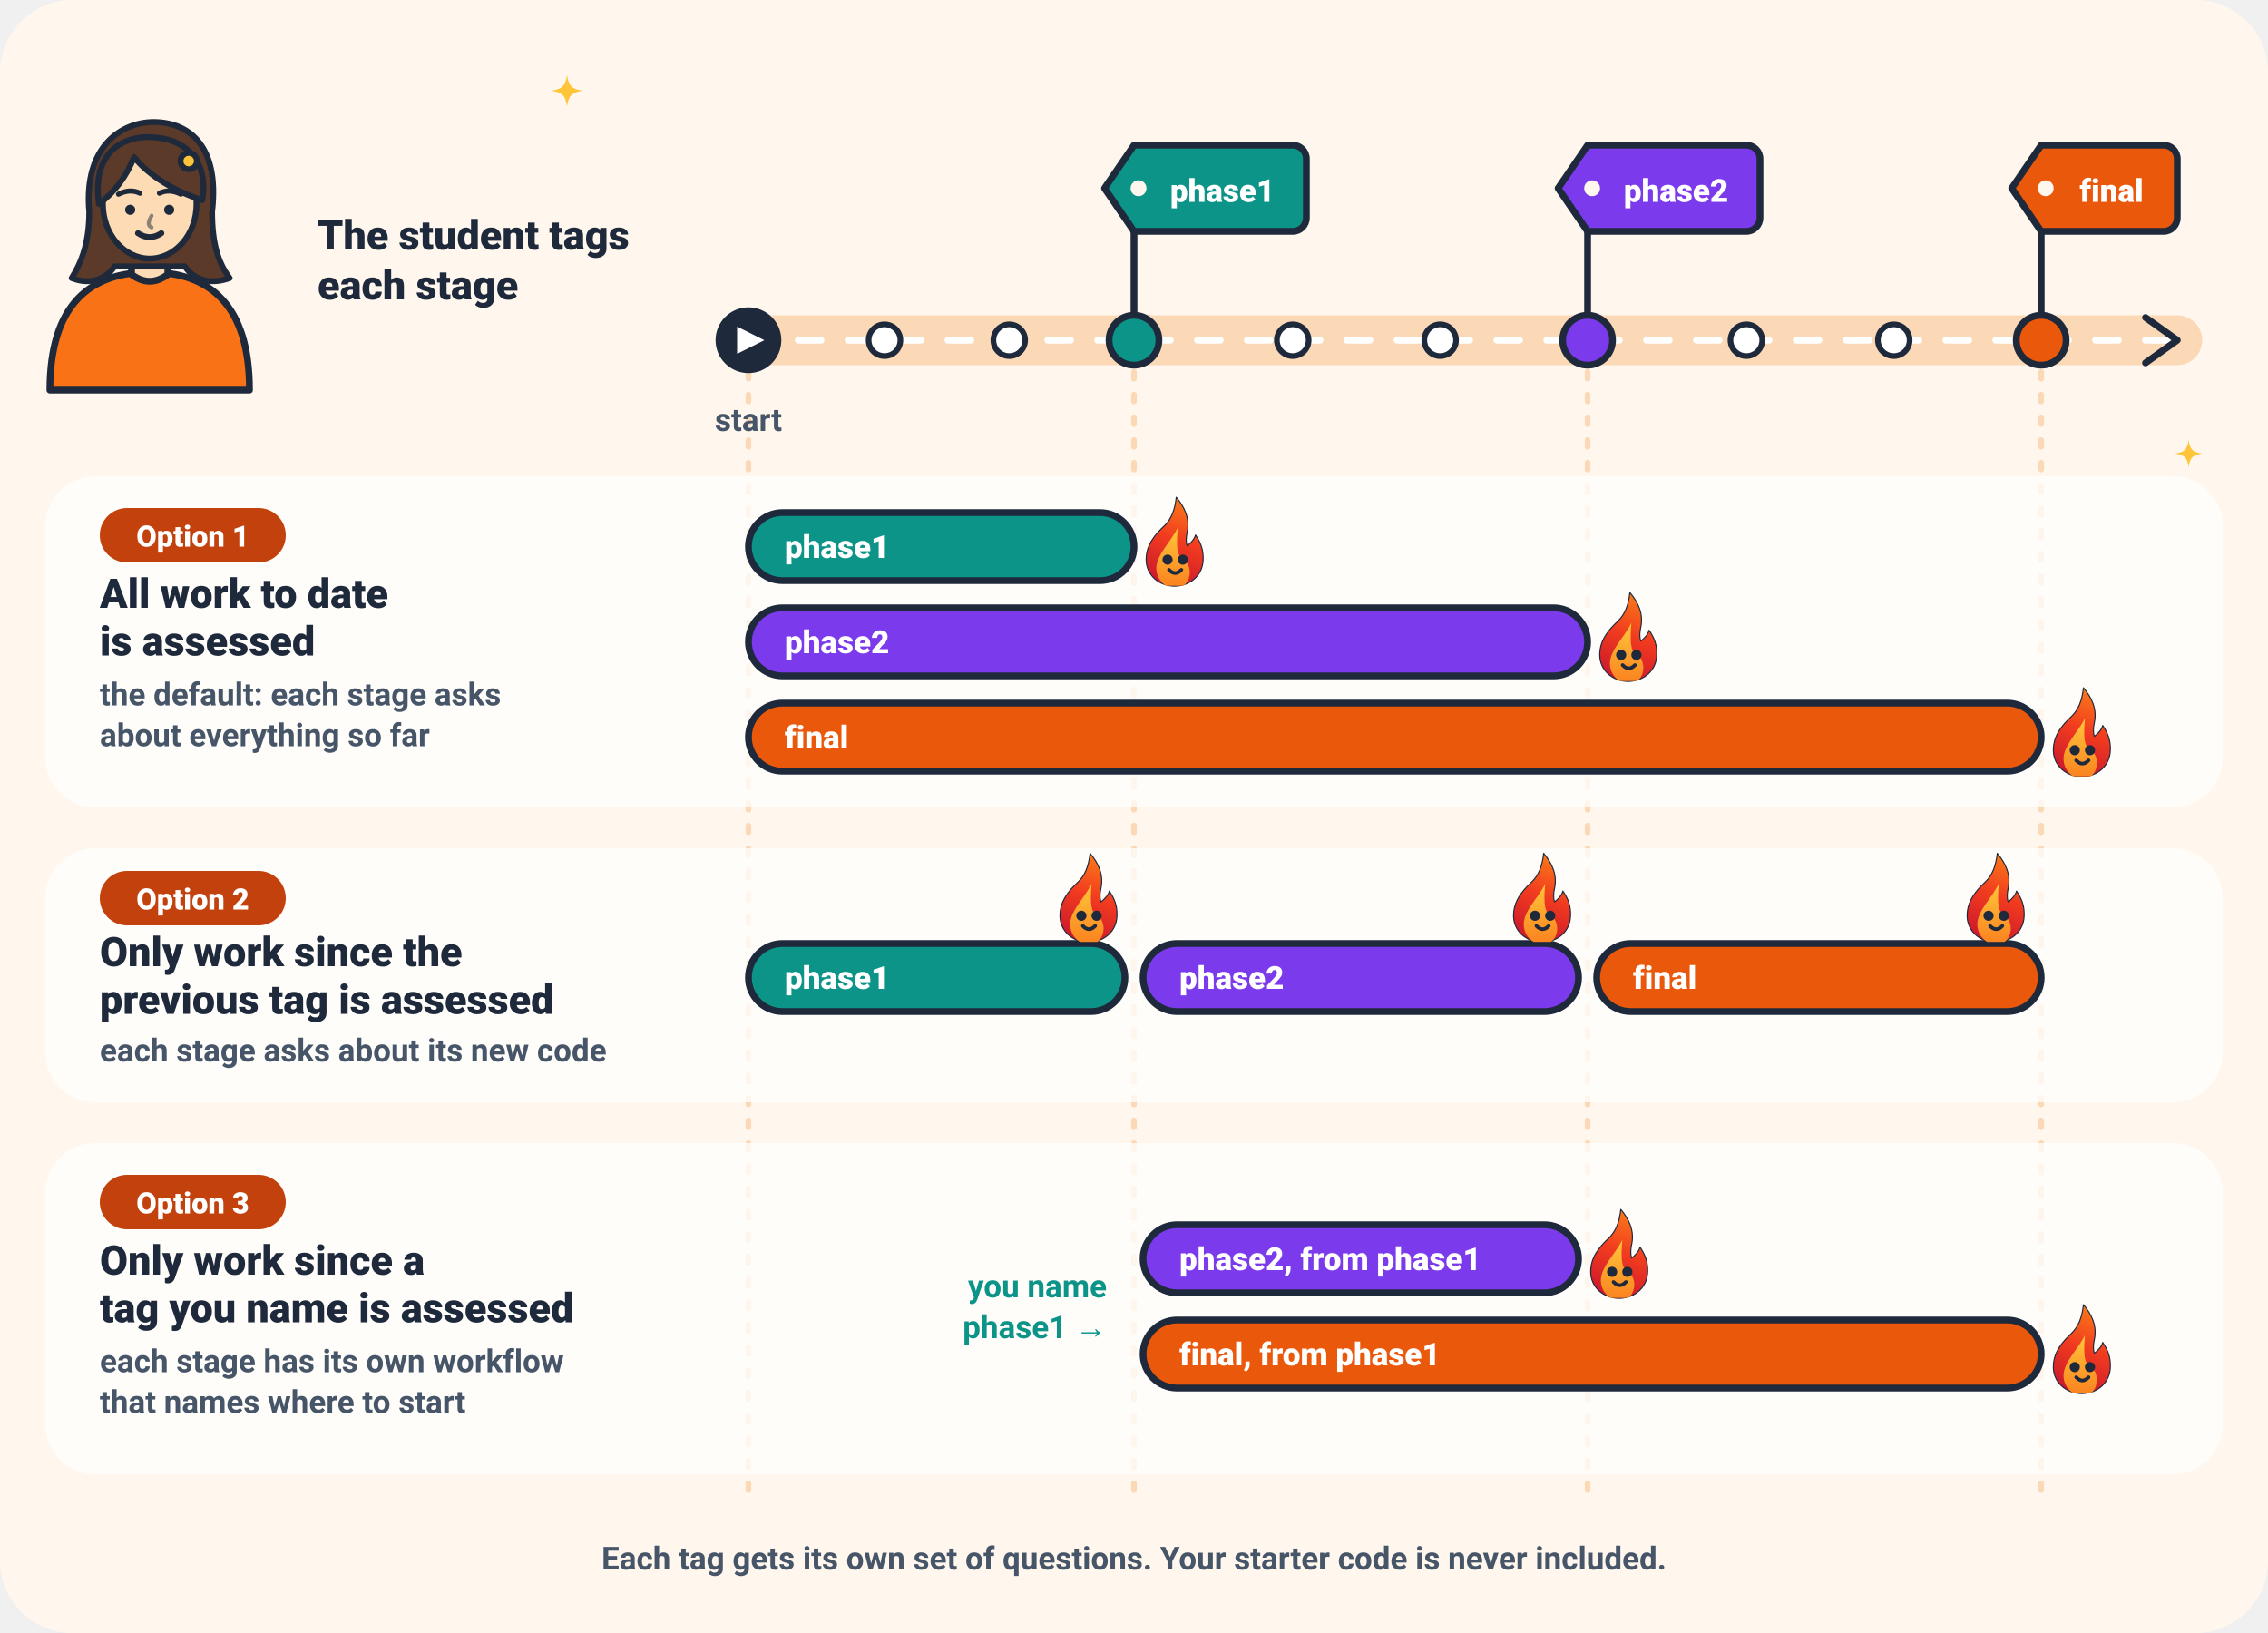
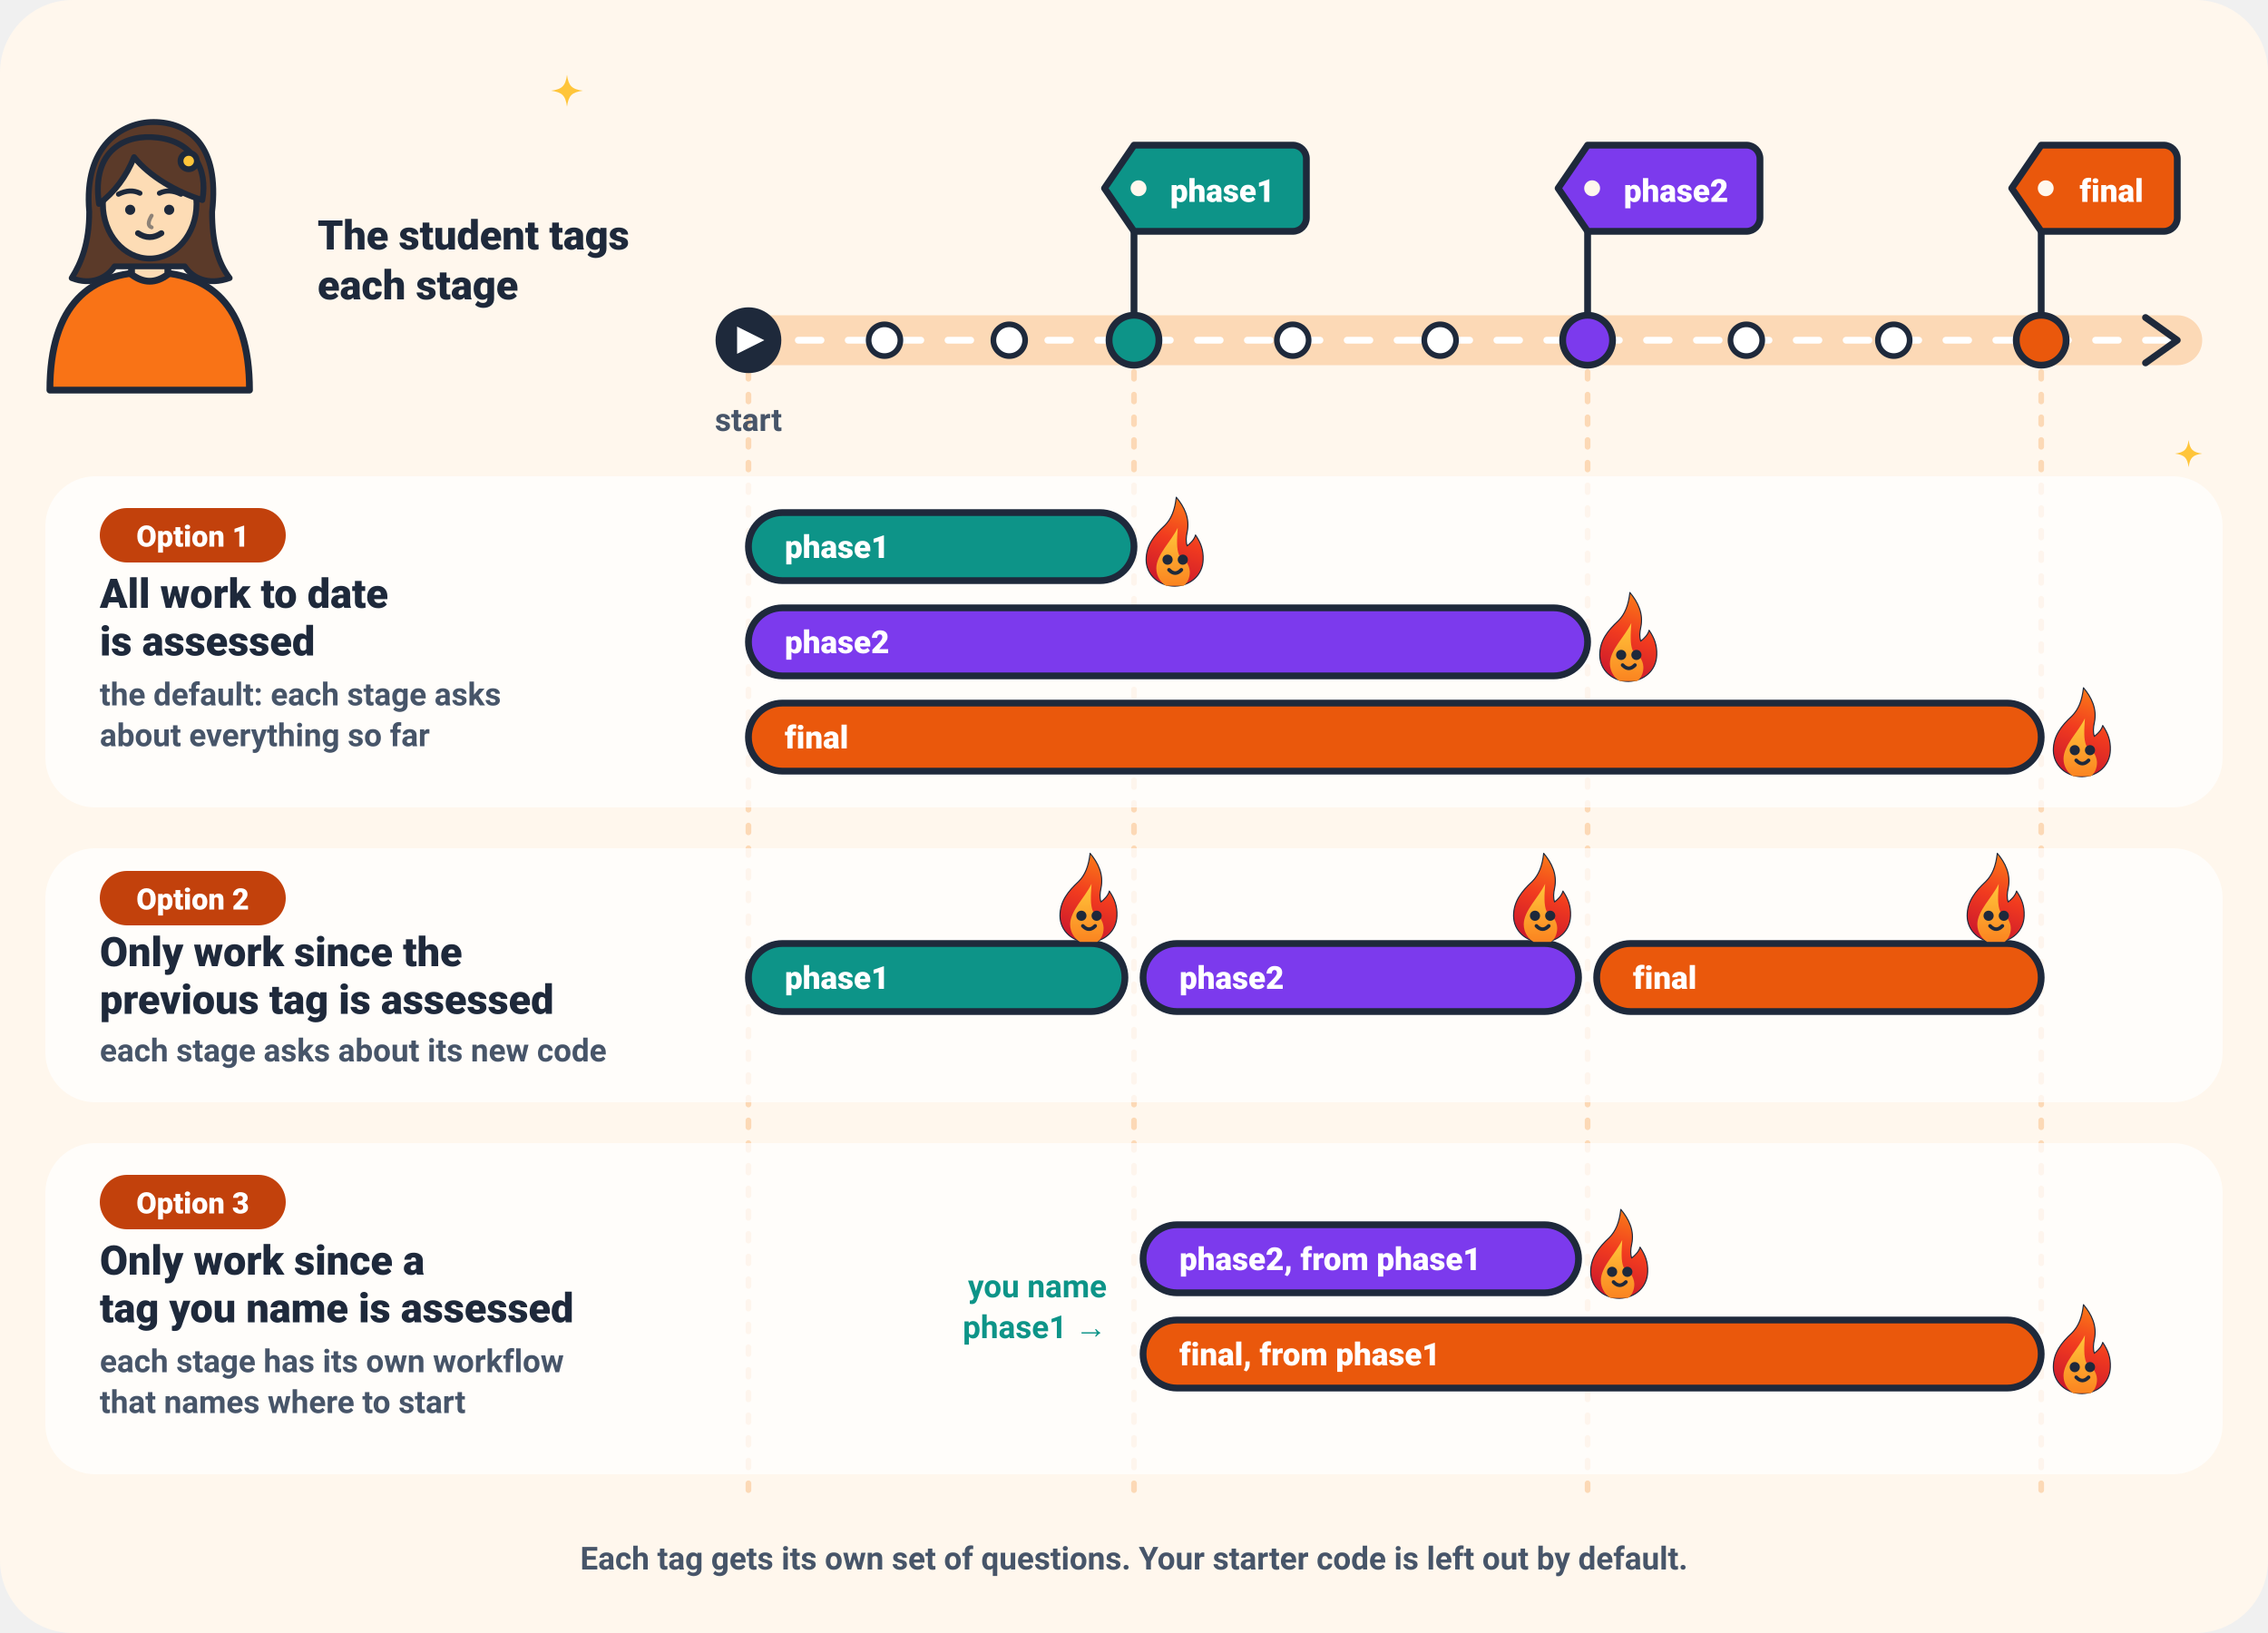
<svg xmlns="http://www.w3.org/2000/svg" viewBox="0 0 1000 720" role="img" aria-labelledby="gmc-ms-title">
  <style>
    .txt{font-family:system-ui,-apple-system,"Segoe UI",Roboto,"Helvetica Neue",Arial,sans-serif}
    .ttl{font-size:18px;font-weight:800;fill:#1E293B}
    .sub{font-size:14px;font-weight:600;fill:#475569}
    .bar{font-size:14px;font-weight:800;fill:#FFFFFF}
    .ink{stroke:#1E293B;stroke-width:3;stroke-linejoin:round;stroke-linecap:round}
    .guide{stroke:#FCD9B6;stroke-width:2.5;stroke-dasharray:3 7;stroke-linecap:round}
  </style>
  <defs>
    <linearGradient id="gmc-ms-flame" x1="205" y1="60" x2="120" y2="295" gradientUnits="userSpaceOnUse">
      <stop offset="0" stop-color="#FA7A18" />
      <stop offset="0.45" stop-color="#F13B1F" />
      <stop offset="1" stop-color="#C8142E" />
    </linearGradient>
    <linearGradient id="gmc-ms-core" x1="0" y1="140" x2="0" y2="298" gradientUnits="userSpaceOnUse">
      <stop offset="0" stop-color="#FFC53A" />
      <stop offset="1" stop-color="#FB8420" />
    </linearGradient>
    <path id="gmc-ms-sparkle" d="M0,-10 C1,-3 3,-1 10,0 C3,1 1,3 0,10 C-1,3 -3,1 -10,0 C-3,-1 -1,-3 0,-10 Z" />
    <g id="gmc-ms-run">
      <g transform="scale(.16) translate(-180,-190)">
        <path class="ink" stroke-width="16" fill="url(#gmc-ms-flame)" d="M184 54C206 80 222 112 214 150C211 164 210 176 214 188C224 180 234 170 237 158C252 180 259 200 258 226C257 268 224 298 180 299C136 299 101 268 101 226C101 186 124 158 152 132C170 114 180 90 184 54Z" />
        <path fill="url(#gmc-ms-core)" d="M188 138C186 170 184 196 192 214C214 228 223 248 221 266C219 284 210 294 204 298H156C142 290 129 272 129 250C129 212 170 176 188 138Z" />
        <circle cx="160" cy="226" r="14" fill="#1E293B" />
        <circle cx="202" cy="226" r="14" fill="#1E293B" />
        <path d="M164,254 Q181,272 198,254" fill="none" stroke="#1E293B" stroke-width="10" stroke-linecap="round" />
      </g>
    </g>
    <circle id="gmc-ms-push" r="7" fill="#FFFFFF" stroke="#1E293B" stroke-width="2.5" />
  </defs>
  <rect x="0" y="0" width="1000" height="720" rx="32" fill="#FFF7ED" />
  <g fill="#FFC53A">
    <use href="#gmc-ms-sparkle" transform="translate(250,40) scale(.7)" />
    <use href="#gmc-ms-sparkle" transform="translate(965,200) scale(.6)" />
  </g>
  <g transform="translate(-40,-376)">
    <path class="ink" fill="#F97316" d="M62,548 C62,510 80,496 106,496 C132,496 150,510 150,548 Z" />
    <path class="ink" fill="#FDDCB5" d="M98,478 V497 Q106,503 114,497 V478 Z" />
    <g transform="translate(106,490) scale(.86) translate(-106,-492)">
      <path class="ink" fill="#5B3A29" d="M75,468 C72,434 92,422 108,422 C126,422 142,434 138,468 C138,484 141,494 147,502 C136,506 128,502 124,496 L88,496 C84,502 76,506 66,502 C71,494 75,484 75,468 Z" />
      <ellipse class="ink" cx="106" cy="464" rx="24" ry="28" fill="#FDDCB5" />
      <path class="ink" fill="#5B3A29" d="M80,464 C76,436 94,428 110,430 C128,432 136,446 133,462 C120,458 106,450 98,440 C94,450 88,458 80,464 Z" />
      <circle class="ink" cx="126" cy="442" r="4.2" fill="#FFC53A" stroke-width="2.5" />
      <circle cx="96" cy="467" r="2.6" fill="#1E293B" />
      <circle cx="116" cy="467" r="2.6" fill="#1E293B" />
      <path class="ink" fill="none" stroke-width="2.6" d="M100,479 Q106,483 112,479" />
      <path d="M90,459 Q96,456 101,458.5 M111,458.5 Q116,456 122,459" fill="none" stroke="#1E293B" stroke-width="2.6" stroke-linecap="round" />
      <path d="M107.0,470 Q104.0,475 107.0,476" fill="none" stroke="#1E293B" stroke-width="2" stroke-linecap="round" stroke-opacity=".5" />
    </g>
  </g>
  <text class="txt ttl" x="140" y="110">The student tags</text>
  <text class="txt ttl" x="140" y="132">each stage</text>
  <g class="guide">
    <line x1="330" y1="164" x2="330" y2="660" />
    <line x1="500" y1="164" x2="500" y2="660" />
    <line x1="700" y1="164" x2="700" y2="660" />
    <line x1="900" y1="164" x2="900" y2="660" />
  </g>
  <path d="M330,150 H960" fill="none" stroke="#FCD9B6" stroke-width="22" stroke-linecap="round" />
  <path d="M330,150 H960" fill="none" stroke="#FFFFFF" stroke-width="3" stroke-dasharray="10 12" stroke-linecap="round" />
  <path class="ink" fill="none" d="M946,140 L960,150 L946,160" stroke="#C2410C" />
  <g class="txt">
    <circle class="ink" cx="330" cy="150" r="13" fill="#1E293B" />
    <path d="M325,144 L337,150 L325,156 Z" fill="#FFFFFF" />
    <text class="sub" x="330" y="190" text-anchor="middle">start</text>
  </g>
  <use href="#gmc-ms-push" x="390" y="150" />
  <use href="#gmc-ms-push" x="445" y="150" />
  <use href="#gmc-ms-push" x="570" y="150" />
  <use href="#gmc-ms-push" x="635" y="150" />
  <use href="#gmc-ms-push" x="770" y="150" />
  <use href="#gmc-ms-push" x="835" y="150" />
  <g class="txt">
    <line class="ink" x1="500" y1="140" x2="500" y2="100" />
    <circle class="ink" cx="500" cy="150" r="11" fill="#0D9488" />
    <path class="ink" fill="#0D9488" d="M500,64 H570 A6,6 0 0 1 576,70 V96 A6,6 0 0 1 570,102 H500 L487,83 Z" />
    <circle cx="502" cy="83" r="3.5" fill="#FFF7ED" />
    <text class="bar" x="539" y="89" text-anchor="middle">phase1</text>
    <line class="ink" x1="700" y1="140" x2="700" y2="100" />
    <circle class="ink" cx="700" cy="150" r="11" fill="#7C3AED" />
    <path class="ink" fill="#7C3AED" d="M700,64 H770 A6,6 0 0 1 776,70 V96 A6,6 0 0 1 770,102 H700 L687,83 Z" />
    <circle cx="702" cy="83" r="3.5" fill="#FFF7ED" />
    <text class="bar" x="739" y="89" text-anchor="middle">phase2</text>
    <line class="ink" x1="900" y1="140" x2="900" y2="100" />
    <circle class="ink" cx="900" cy="150" r="11" fill="#EA580C" />
    <path class="ink" fill="#EA580C" d="M900,64 H954 A6,6 0 0 1 960,70 V96 A6,6 0 0 1 954,102 H900 L887,83 Z" />
    <circle cx="902" cy="83" r="3.5" fill="#FFF7ED" />
    <text class="bar" x="931" y="89" text-anchor="middle">final</text>
  </g>
  <rect x="20" y="210" width="960" height="146" rx="22" fill="#FFFFFF" fill-opacity=".75" />
  <g class="txt">
    <rect x="44" y="224" width="82" height="24" rx="12" fill="#C2410C" />
    <text x="85" y="241" text-anchor="middle" font-size="13" font-weight="800" fill="#FFFFFF">Option 1</text>
    <text class="ttl" x="44" y="268">All work to date</text>
    <text class="ttl" x="44" y="289">is assessed</text>
    <text class="sub" x="44" y="311">the default: each stage asks</text>
    <text class="sub" x="44" y="329">about everything so far</text>
  </g>
  <g class="txt">
    <rect class="ink" x="330" y="226" width="170" height="30" rx="15" fill="#0D9488" stroke-width="2.5" />
    <text class="bar" x="346" y="246">phase1</text>
    <rect class="ink" x="330" y="268" width="370" height="30" rx="15" fill="#7C3AED" stroke-width="2.5" />
    <text class="bar" x="346" y="288">phase2</text>
    <rect class="ink" x="330" y="310" width="570" height="30" rx="15" fill="#EA580C" stroke-width="2.5" />
    <text class="bar" x="346" y="330">final</text>
  </g>
  <use href="#gmc-ms-run" x="518" y="241" />
  <use href="#gmc-ms-run" x="718" y="283" />
  <use href="#gmc-ms-run" x="918" y="325" />
  <rect x="20" y="374" width="960" height="112" rx="22" fill="#FFFFFF" fill-opacity=".75" />
  <g class="txt">
    <rect x="44" y="384" width="82" height="24" rx="12" fill="#C2410C" />
    <text x="85" y="401" text-anchor="middle" font-size="13" font-weight="800" fill="#FFFFFF">Option 2</text>
    <text class="ttl" x="44" y="426">Only work since the</text>
    <text class="ttl" x="44" y="447">previous tag is assessed</text>
    <text class="sub" x="44" y="468">each stage asks about its new code</text>
  </g>
  <g class="txt">
    <rect class="ink" x="330" y="416" width="166" height="30" rx="15" fill="#0D9488" stroke-width="2.5" />
    <text class="bar" x="346" y="436">phase1</text>
    <rect class="ink" x="504" y="416" width="192" height="30" rx="15" fill="#7C3AED" stroke-width="2.5" />
    <text class="bar" x="520" y="436">phase2</text>
    <rect class="ink" x="704" y="416" width="196" height="30" rx="15" fill="#EA580C" stroke-width="2.5" />
    <text class="bar" x="720" y="436">final</text>
  </g>
  <use href="#gmc-ms-run" x="480" y="398" />
  <use href="#gmc-ms-run" x="680" y="398" />
  <use href="#gmc-ms-run" x="880" y="398" />
  <rect x="20" y="504" width="960" height="146" rx="22" fill="#FFFFFF" fill-opacity=".75" />
  <g class="txt">
    <rect x="44" y="518" width="82" height="24" rx="12" fill="#C2410C" />
    <text x="85" y="535" text-anchor="middle" font-size="13" font-weight="800" fill="#FFFFFF">Option 3</text>
    <text class="ttl" x="44" y="562">Only work since a</text>
    <text class="ttl" x="44" y="583">tag you name is assessed</text>
    <text class="sub" x="44" y="605">each stage has its own workflow</text>
    <text class="sub" x="44" y="623">that names where to start</text>
  </g>
  <g class="txt">
    <text class="sub" x="488" y="572" text-anchor="end" style="fill:#0D9488">you name</text>
    <text class="sub" x="488" y="590" text-anchor="end" style="fill:#0D9488">phase1 →</text>
    <rect class="ink" x="504" y="540" width="192" height="30" rx="15" fill="#7C3AED" stroke-width="2.5" />
    <text class="bar" x="520" y="560">phase2, from phase1</text>
    <rect class="ink" x="504" y="582" width="396" height="30" rx="15" fill="#EA580C" stroke-width="2.5" />
    <text class="bar" x="520" y="602">final, from phase1</text>
  </g>
  <use href="#gmc-ms-run" x="714" y="555" />
  <use href="#gmc-ms-run" x="918" y="597" />
-   <text class="txt sub" x="500" y="692" text-anchor="middle">Each tag gets its own set of questions. Your starter code is never included.</text>
+   <text class="txt sub" x="500" y="692" text-anchor="middle">Each tag gets its own set of questions. Your starter code is left out by default.</text>
</svg>
